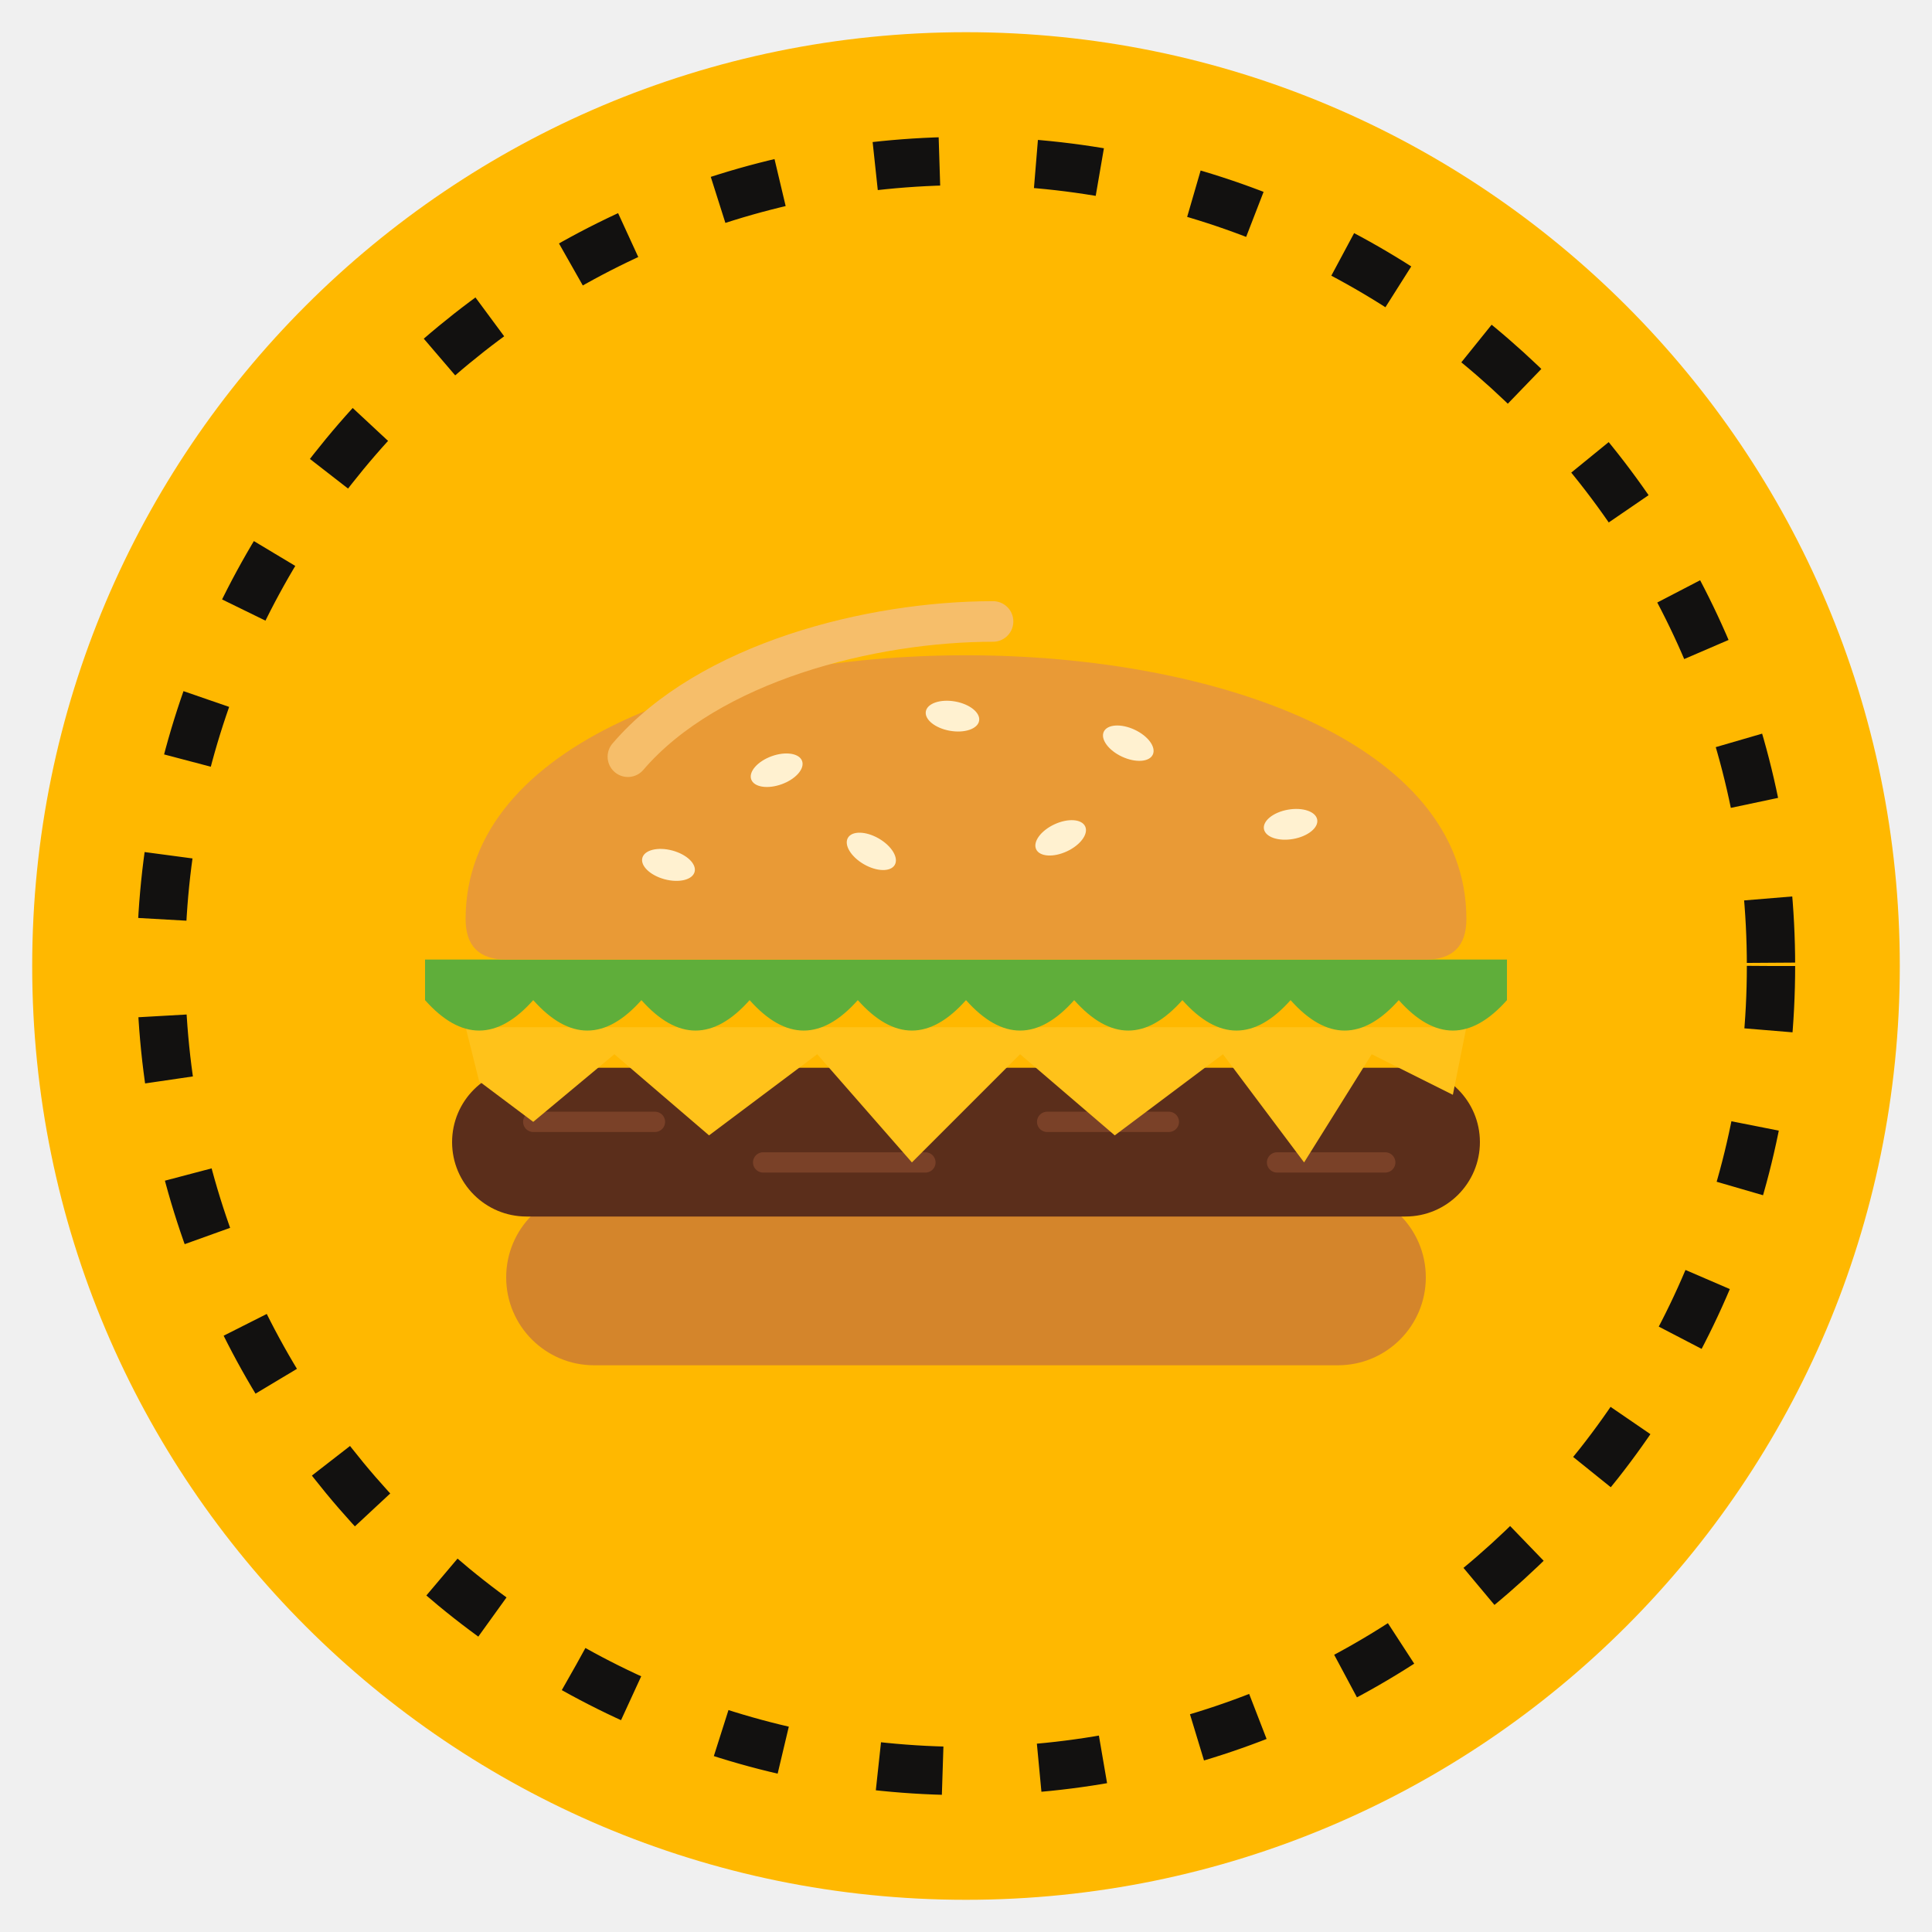
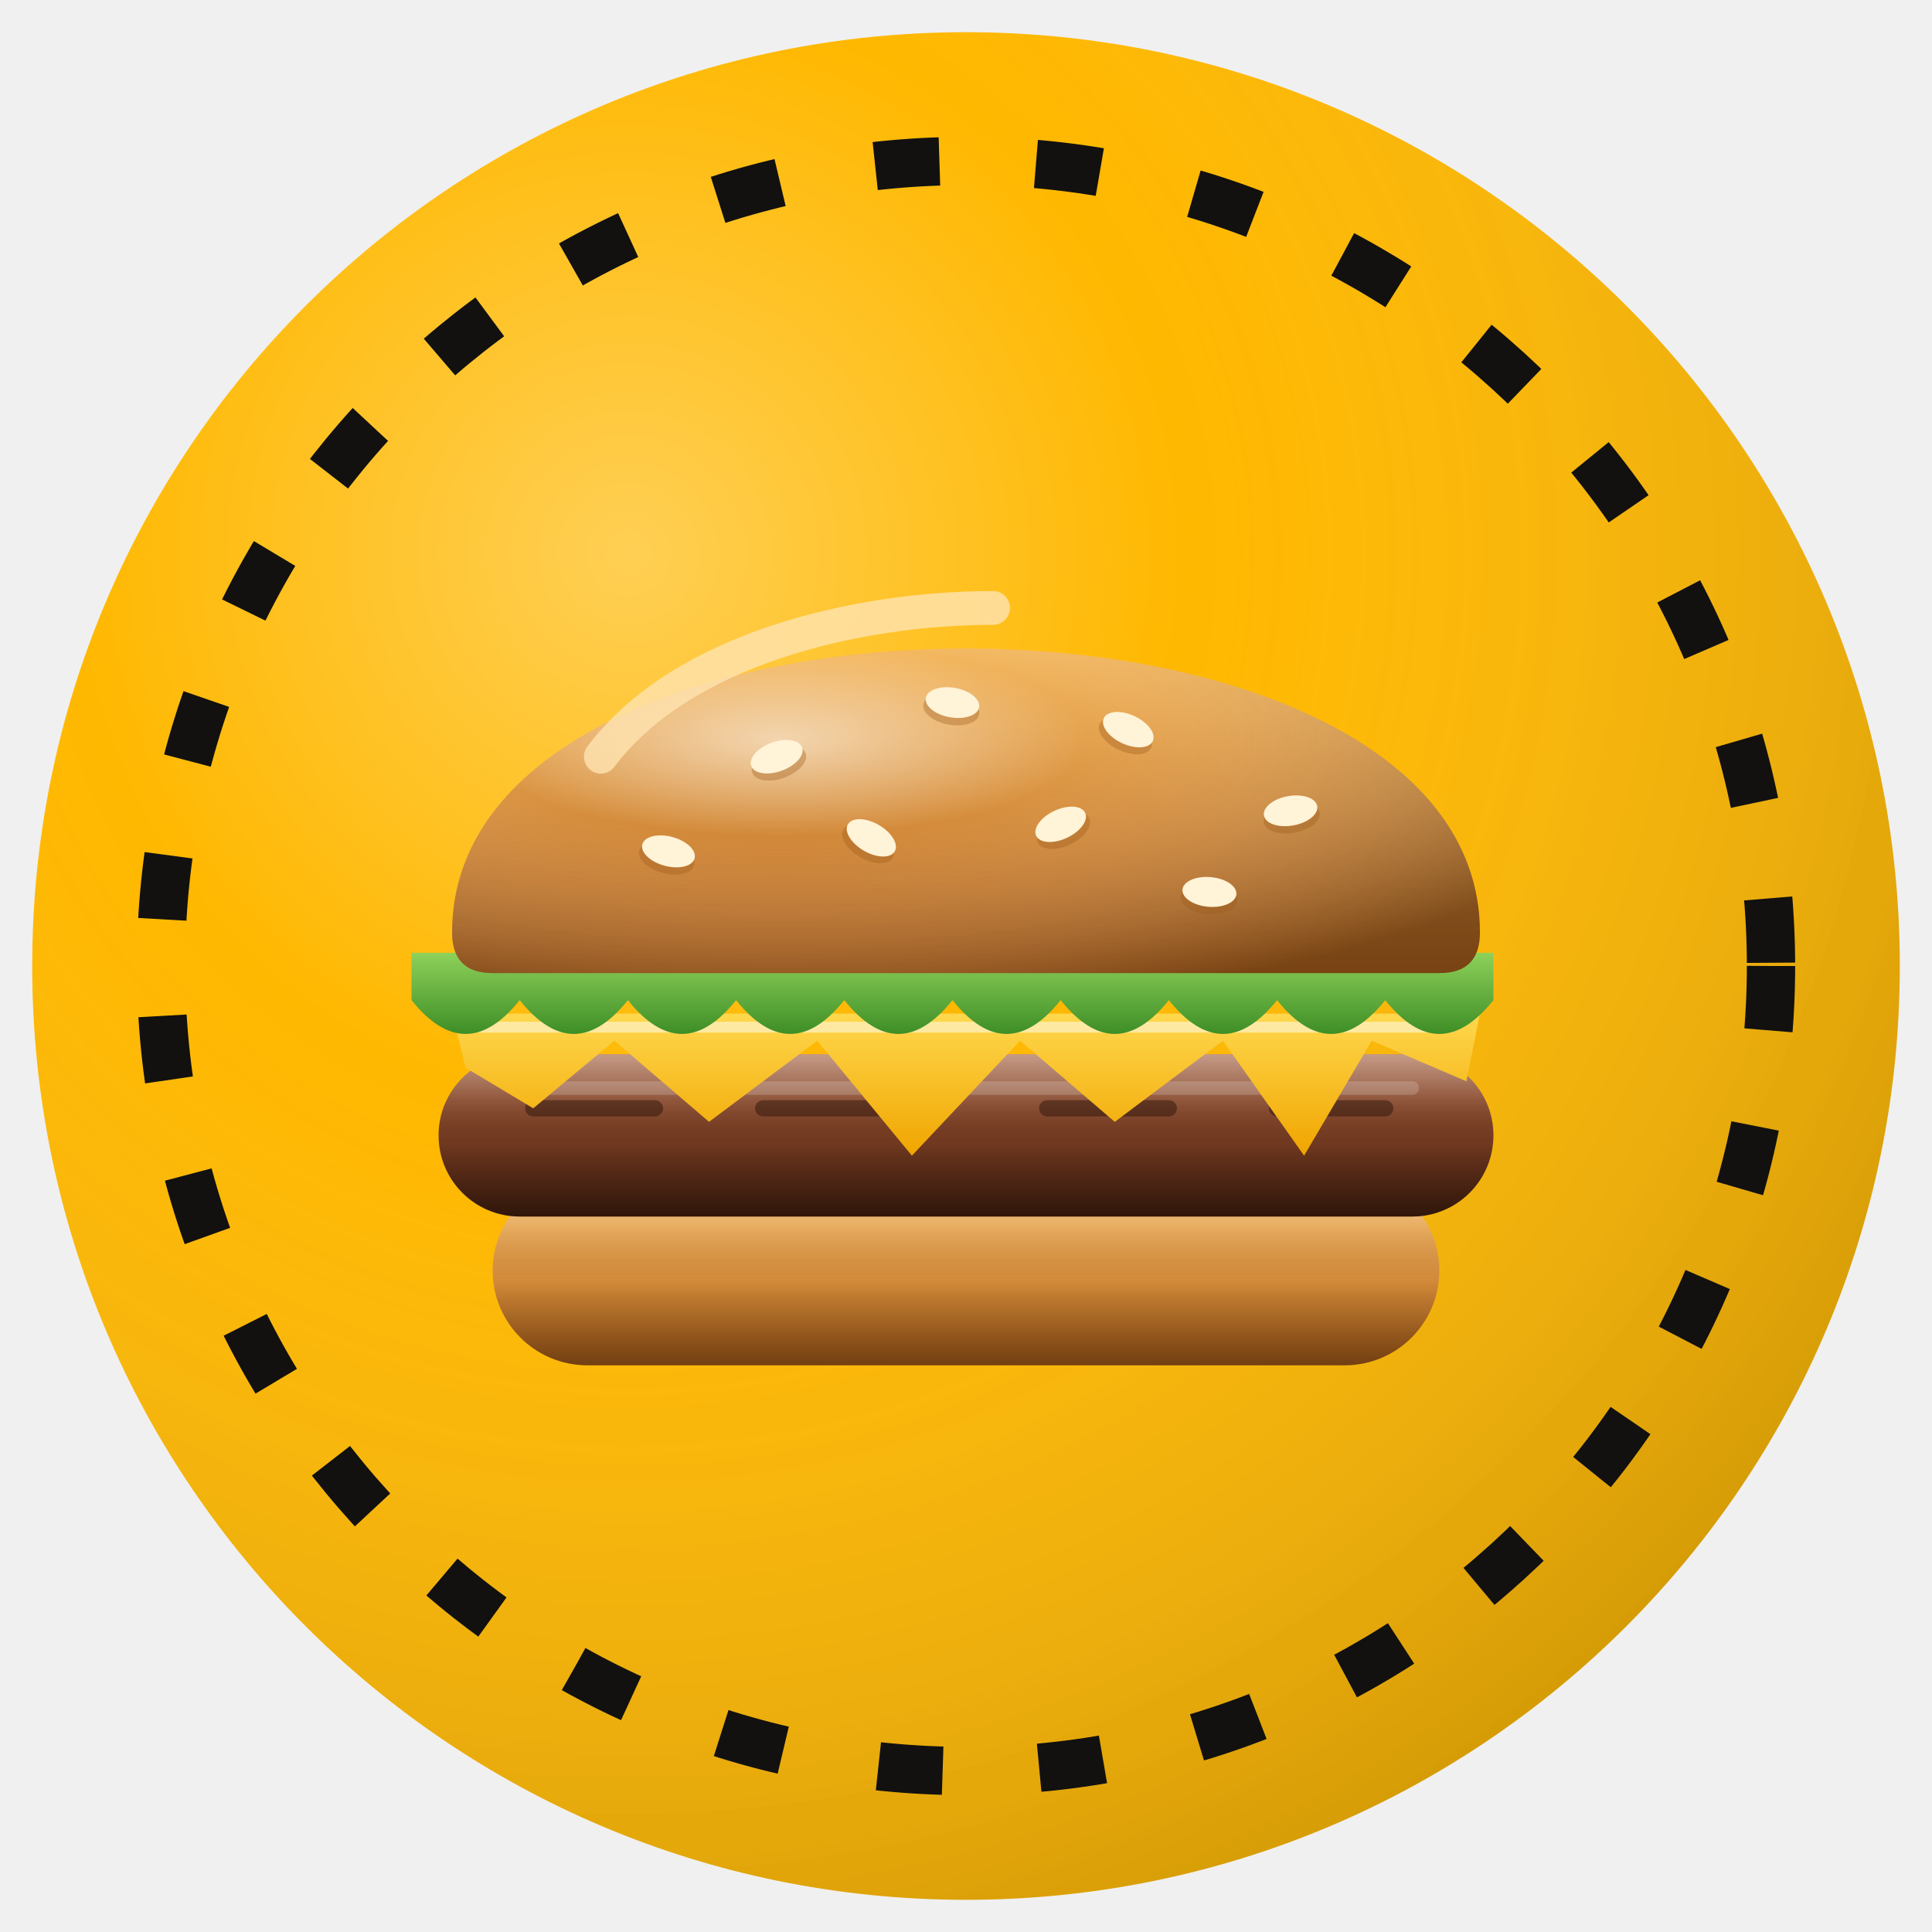
<svg xmlns="http://www.w3.org/2000/svg" viewBox="0 0 120 120">
+   <defs>
+     <filter id="blur" x="-30%" y="-80%" width="160%" height="260%">
+       <feGaussianBlur stdDeviation="5" />
+     </filter>
+     <filter id="soft" x="-20%" y="-20%" width="140%" height="140%">
+       <feGaussianBlur stdDeviation="1.1" />
+     </filter>
+     <linearGradient id="cylH" x1="0" y1="0" x2="0" y2="1">
+       <stop offset="0" stop-color="#fff" stop-opacity=".42" />
+       <stop offset=".28" stop-color="#fff" stop-opacity=".1" />
+       <stop offset=".55" stop-color="#000" stop-opacity="0" />
+       <stop offset="1" stop-color="#000" stop-opacity=".38" />
+     </linearGradient>
+     <linearGradient id="cylV" x1="0" y1="0" x2="1" y2="0">
+       <stop offset="0" stop-color="#000" stop-opacity=".32" />
+       <stop offset=".22" stop-color="#fff" stop-opacity=".28" />
+       <stop offset=".42" stop-color="#fff" stop-opacity="0" />
+       <stop offset="1" stop-color="#000" stop-opacity=".4" />
+     </linearGradient>
+     <radialGradient id="dome" cx=".32" cy=".28" r=".85">
+       <stop offset="0" stop-color="#fff" stop-opacity=".55" />
+       <stop offset=".35" stop-color="#fff" stop-opacity="0" />
+       <stop offset="1" stop-color="#000" stop-opacity=".35" />
+     </radialGradient>
+     <radialGradient id="ball" cx=".35" cy=".3" r=".75">
+       <stop offset="0" stop-color="#fff" stop-opacity=".6" />
+       <stop offset=".4" stop-color="#fff" stop-opacity="0" />
+       <stop offset="1" stop-color="#000" stop-opacity=".35" />
+     </radialGradient>
+     <linearGradient id="bun" x1="0" y1="0" x2="0" y2="1">
+       <stop offset="0" stop-color="#F4B860" />
+       <stop offset="1" stop-color="#B9661C" />
+     </linearGradient>
+     <linearGradient id="bunLight" x1="0" y1="0" x2="0" y2="1">
+       <stop offset="0" stop-color="#FBD08C" />
+       <stop offset="1" stop-color="#D88A33" />
+     </linearGradient>
+     <linearGradient id="sausage" x1="0" y1="0" x2="0" y2="1">
+       <stop offset="0" stop-color="#E5684A" />
+       <stop offset=".5" stop-color="#B8391F" />
+       <stop offset="1" stop-color="#7E2414" />
+     </linearGradient>
+     <linearGradient id="meat" x1="0" y1="0" x2="0" y2="1">
+       <stop offset="0" stop-color="#9A5230" />
+       <stop offset="1" stop-color="#4E2412" />
+     </linearGradient>
+     <linearGradient id="tortilla" x1="0" y1="0" x2="0" y2="1">
+       <stop offset="0" stop-color="#F6D696" />
+       <stop offset=".55" stop-color="#E2AE5E" />
+       <stop offset="1" stop-color="#B57A34" />
+     </linearGradient>
+     <linearGradient id="tandir" x1="0" y1="0" x2="0" y2="1">
+       <stop offset="0" stop-color="#EBB86A" />
+       <stop offset=".55" stop-color="#C98A3C" />
+       <stop offset="1" stop-color="#8E5420" />
+     </linearGradient>
+     <radialGradient id="hole" cx=".5" cy=".5" r=".55">
+       <stop offset="0" stop-color="#2E140A" />
+       <stop offset=".7" stop-color="#5E2C14" />
+       <stop offset="1" stop-color="#8A4A24" />
+     </radialGradient>
+     <linearGradient id="cheese" x1="0" y1="0" x2="0" y2="1">
+       <stop offset="0" stop-color="#FFD84D" />
+       <stop offset="1" stop-color="#F0A500" />
+     </linearGradient>
+     <linearGradient id="lettuce" x1="0" y1="0" x2="0" y2="1">
+       <stop offset="0" stop-color="#8ED15A" />
+       <stop offset="1" stop-color="#3E8E26" />
+     </linearGradient>
+     <linearGradient id="tomato" x1="0" y1="0" x2="0" y2="1">
+       <stop offset="0" stop-color="#FF6A4D" />
+       <stop offset="1" stop-color="#C4281A" />
+     </linearGradient>
+     <linearGradient id="red" x1="0" y1="0" x2="1" y2="0">
+       <stop offset="0" stop-color="#A3140F" />
+       <stop offset=".3" stop-color="#F0392C" />
+       <stop offset=".5" stop-color="#D7261E" />
+       <stop offset="1" stop-color="#8E120C" />
+     </linearGradient>
+     <linearGradient id="fry" x1="0" y1="0" x2="1" y2="0">
+       <stop offset="0" stop-color="#E9A100" />
+       <stop offset=".4" stop-color="#FFE07A" />
+       <stop offset="1" stop-color="#E39A00" />
+     </linearGradient>
+     <radialGradient id="crispy" cx=".35" cy=".3" r=".8">
+       <stop offset="0" stop-color="#F2A452" />
+       <stop offset=".6" stop-color="#C46A26" />
+       <stop offset="1" stop-color="#8A4214" />
+     </radialGradient>
+   </defs>
  <circle cx="60" cy="60" r="58" fill="#FFB800" />
+   <circle cx="60" cy="60" r="58" fill="url(#dome)" opacity=".6" />
  <circle cx="60" cy="60" r="50" fill="none" stroke="#121110" stroke-width="3" stroke-dasharray="4 6" />
  <g transform="translate(18 26) scale(.42)">
-     <rect x="32" y="114" width="136" height="26" rx="13" fill="#D4852B" />
-     <rect x="24" y="96" width="152" height="22" rx="11" fill="#5B2E1B" />
-     <path d="M36 104 h18 M70 110 h24 M112 104 h18 M146 110 h16" stroke="#7A4128" stroke-width="3" stroke-linecap="round" />
-     <path d="M26 90 H174 L172 100 L160 94 L150 110 L138 94 L122 106 L108 94 L92 110 L78 94 L62 106 L48 94 L36 104 L28 98 Z" fill="#FFC21A" />
-     <path d="M20 86 q8 9 16 0 q8 9 16 0 q8 9 16 0 q8 9 16 0 q8 9 16 0 q8 9 16 0 q8 9 16 0 q8 9 16 0 q8 9 16 0 q8 9 16 0 v-6 H20 Z" fill="#5FAE3A" />
+     <rect x="30" y="112" width="140" height="28" rx="14" fill="url(#bun)" />
+     <rect x="30" y="112" width="140" height="28" rx="14" fill="url(#cylH)" />
+     <rect x="22" y="94" width="156" height="24" rx="12" fill="url(#meat)" />
+     <rect x="22" y="94" width="156" height="24" rx="12" fill="url(#cylH)" />
+     <path d="M36 102 h18" stroke="#2E140A" stroke-width="2.4" stroke-linecap="round" opacity=".5" />
+     <path d="M70 102 h24" stroke="#2E140A" stroke-width="2.4" stroke-linecap="round" opacity=".5" />
+     <path d="M112 102 h18" stroke="#2E140A" stroke-width="2.4" stroke-linecap="round" opacity=".5" />
+     <path d="M146 102 h16" stroke="#2E140A" stroke-width="2.4" stroke-linecap="round" opacity=".5" />
+     <path d="M34 99 H166" stroke="#fff" stroke-width="2" opacity=".18" stroke-linecap="round" />
+     <path d="M24 88 H176 L174 98 L160 92 L150 109 L138 92 L122 104 L108 92 L92 109 L78 92 L62 104 L48 92 L36 102 L26 96 Z" fill="url(#cheese)" />
+     <path d="M28 90 H172" stroke="#fff" stroke-width="1.6" opacity=".5" />
+     <path d="M18 86 q8 10 16 0 q8 10 16 0 q8 10 16 0 q8 10 16 0 q8 10 16 0 q8 10 16 0 q8 10 16 0 q8 10 16 0 q8 10 16 0 q8 10 16 0 v-7 H18 Z" fill="url(#lettuce)" />
    <g transform="translate(0 0)">
-       <path d="M26 74 C26 22 174 22 174 74 Q174 80 168 80 H32 Q26 80 26 74 Z" fill="#E99A36" />
-       <path d="M50 50 C62 36 86 30 104 30" stroke="#F6BE6A" stroke-width="6" stroke-linecap="round" fill="none" />
-       <ellipse cx="72" cy="52" rx="4" ry="2.2" fill="#FFF1D0" transform="rotate(-20 72 52)" />
-       <ellipse cx="98" cy="44" rx="4" ry="2.2" fill="#FFF1D0" transform="rotate(10 98 44)" />
-       <ellipse cx="124" cy="48" rx="4" ry="2.2" fill="#FFF1D0" transform="rotate(25 124 48)" />
-       <ellipse cx="148" cy="60" rx="4" ry="2.2" fill="#FFF1D0" transform="rotate(-10 148 60)" />
-       <ellipse cx="86" cy="64" rx="4" ry="2.2" fill="#FFF1D0" transform="rotate(30 86 64)" />
-       <ellipse cx="114" cy="62" rx="4" ry="2.2" fill="#FFF1D0" transform="rotate(-25 114 62)" />
-       <ellipse cx="56" cy="66" rx="4" ry="2.2" fill="#FFF1D0" transform="rotate(15 56 66)" />
+       <path d="M24 76 C24 20 176 20 176 76 Q176 82 170 82 H30 Q24 82 24 76 Z" fill="url(#bun)" />
+       <path d="M24 76 C24 20 176 20 176 76 Q176 82 170 82 H30 Q24 82 24 76 Z" fill="url(#dome)" />
+       <path d="M46 50 C58 34 84 28 104 28" stroke="#FFE3B0" stroke-width="5" stroke-linecap="round" fill="none" opacity=".8" />
+       <g transform="rotate(-20 72 50)">
+         <ellipse cx="72" cy="51" rx="4.2" ry="2.3" fill="#9A5A1A" opacity=".35" />
+         <ellipse cx="72" cy="50" rx="4" ry="2.2" fill="#FFF3D8" />
+       </g>
+       <g transform="rotate(10 98 42)">
+         <ellipse cx="98" cy="43" rx="4.2" ry="2.3" fill="#9A5A1A" opacity=".35" />
+         <ellipse cx="98" cy="42" rx="4" ry="2.2" fill="#FFF3D8" />
+       </g>
+       <g transform="rotate(25 124 46)">
+         <ellipse cx="124" cy="47" rx="4.2" ry="2.3" fill="#9A5A1A" opacity=".35" />
+         <ellipse cx="124" cy="46" rx="4" ry="2.2" fill="#FFF3D8" />
+       </g>
+       <g transform="rotate(-10 148 58)">
+         <ellipse cx="148" cy="59" rx="4.2" ry="2.3" fill="#9A5A1A" opacity=".35" />
+         <ellipse cx="148" cy="58" rx="4" ry="2.2" fill="#FFF3D8" />
+       </g>
+       <g transform="rotate(30 86 62)">
+         <ellipse cx="86" cy="63" rx="4.2" ry="2.3" fill="#9A5A1A" opacity=".35" />
+         <ellipse cx="86" cy="62" rx="4" ry="2.2" fill="#FFF3D8" />
+       </g>
+       <g transform="rotate(-25 114 60)">
+         <ellipse cx="114" cy="61" rx="4.2" ry="2.3" fill="#9A5A1A" opacity=".35" />
+         <ellipse cx="114" cy="60" rx="4" ry="2.2" fill="#FFF3D8" />
+       </g>
+       <g transform="rotate(15 56 64)">
+         <ellipse cx="56" cy="65" rx="4.2" ry="2.3" fill="#9A5A1A" opacity=".35" />
+         <ellipse cx="56" cy="64" rx="4" ry="2.2" fill="#FFF3D8" />
+       </g>
+       <g transform="rotate(5 136 70)">
+         <ellipse cx="136" cy="71" rx="4.2" ry="2.3" fill="#9A5A1A" opacity=".35" />
+         <ellipse cx="136" cy="70" rx="4" ry="2.2" fill="#FFF3D8" />
+       </g>
    </g>
  </g>
</svg>
